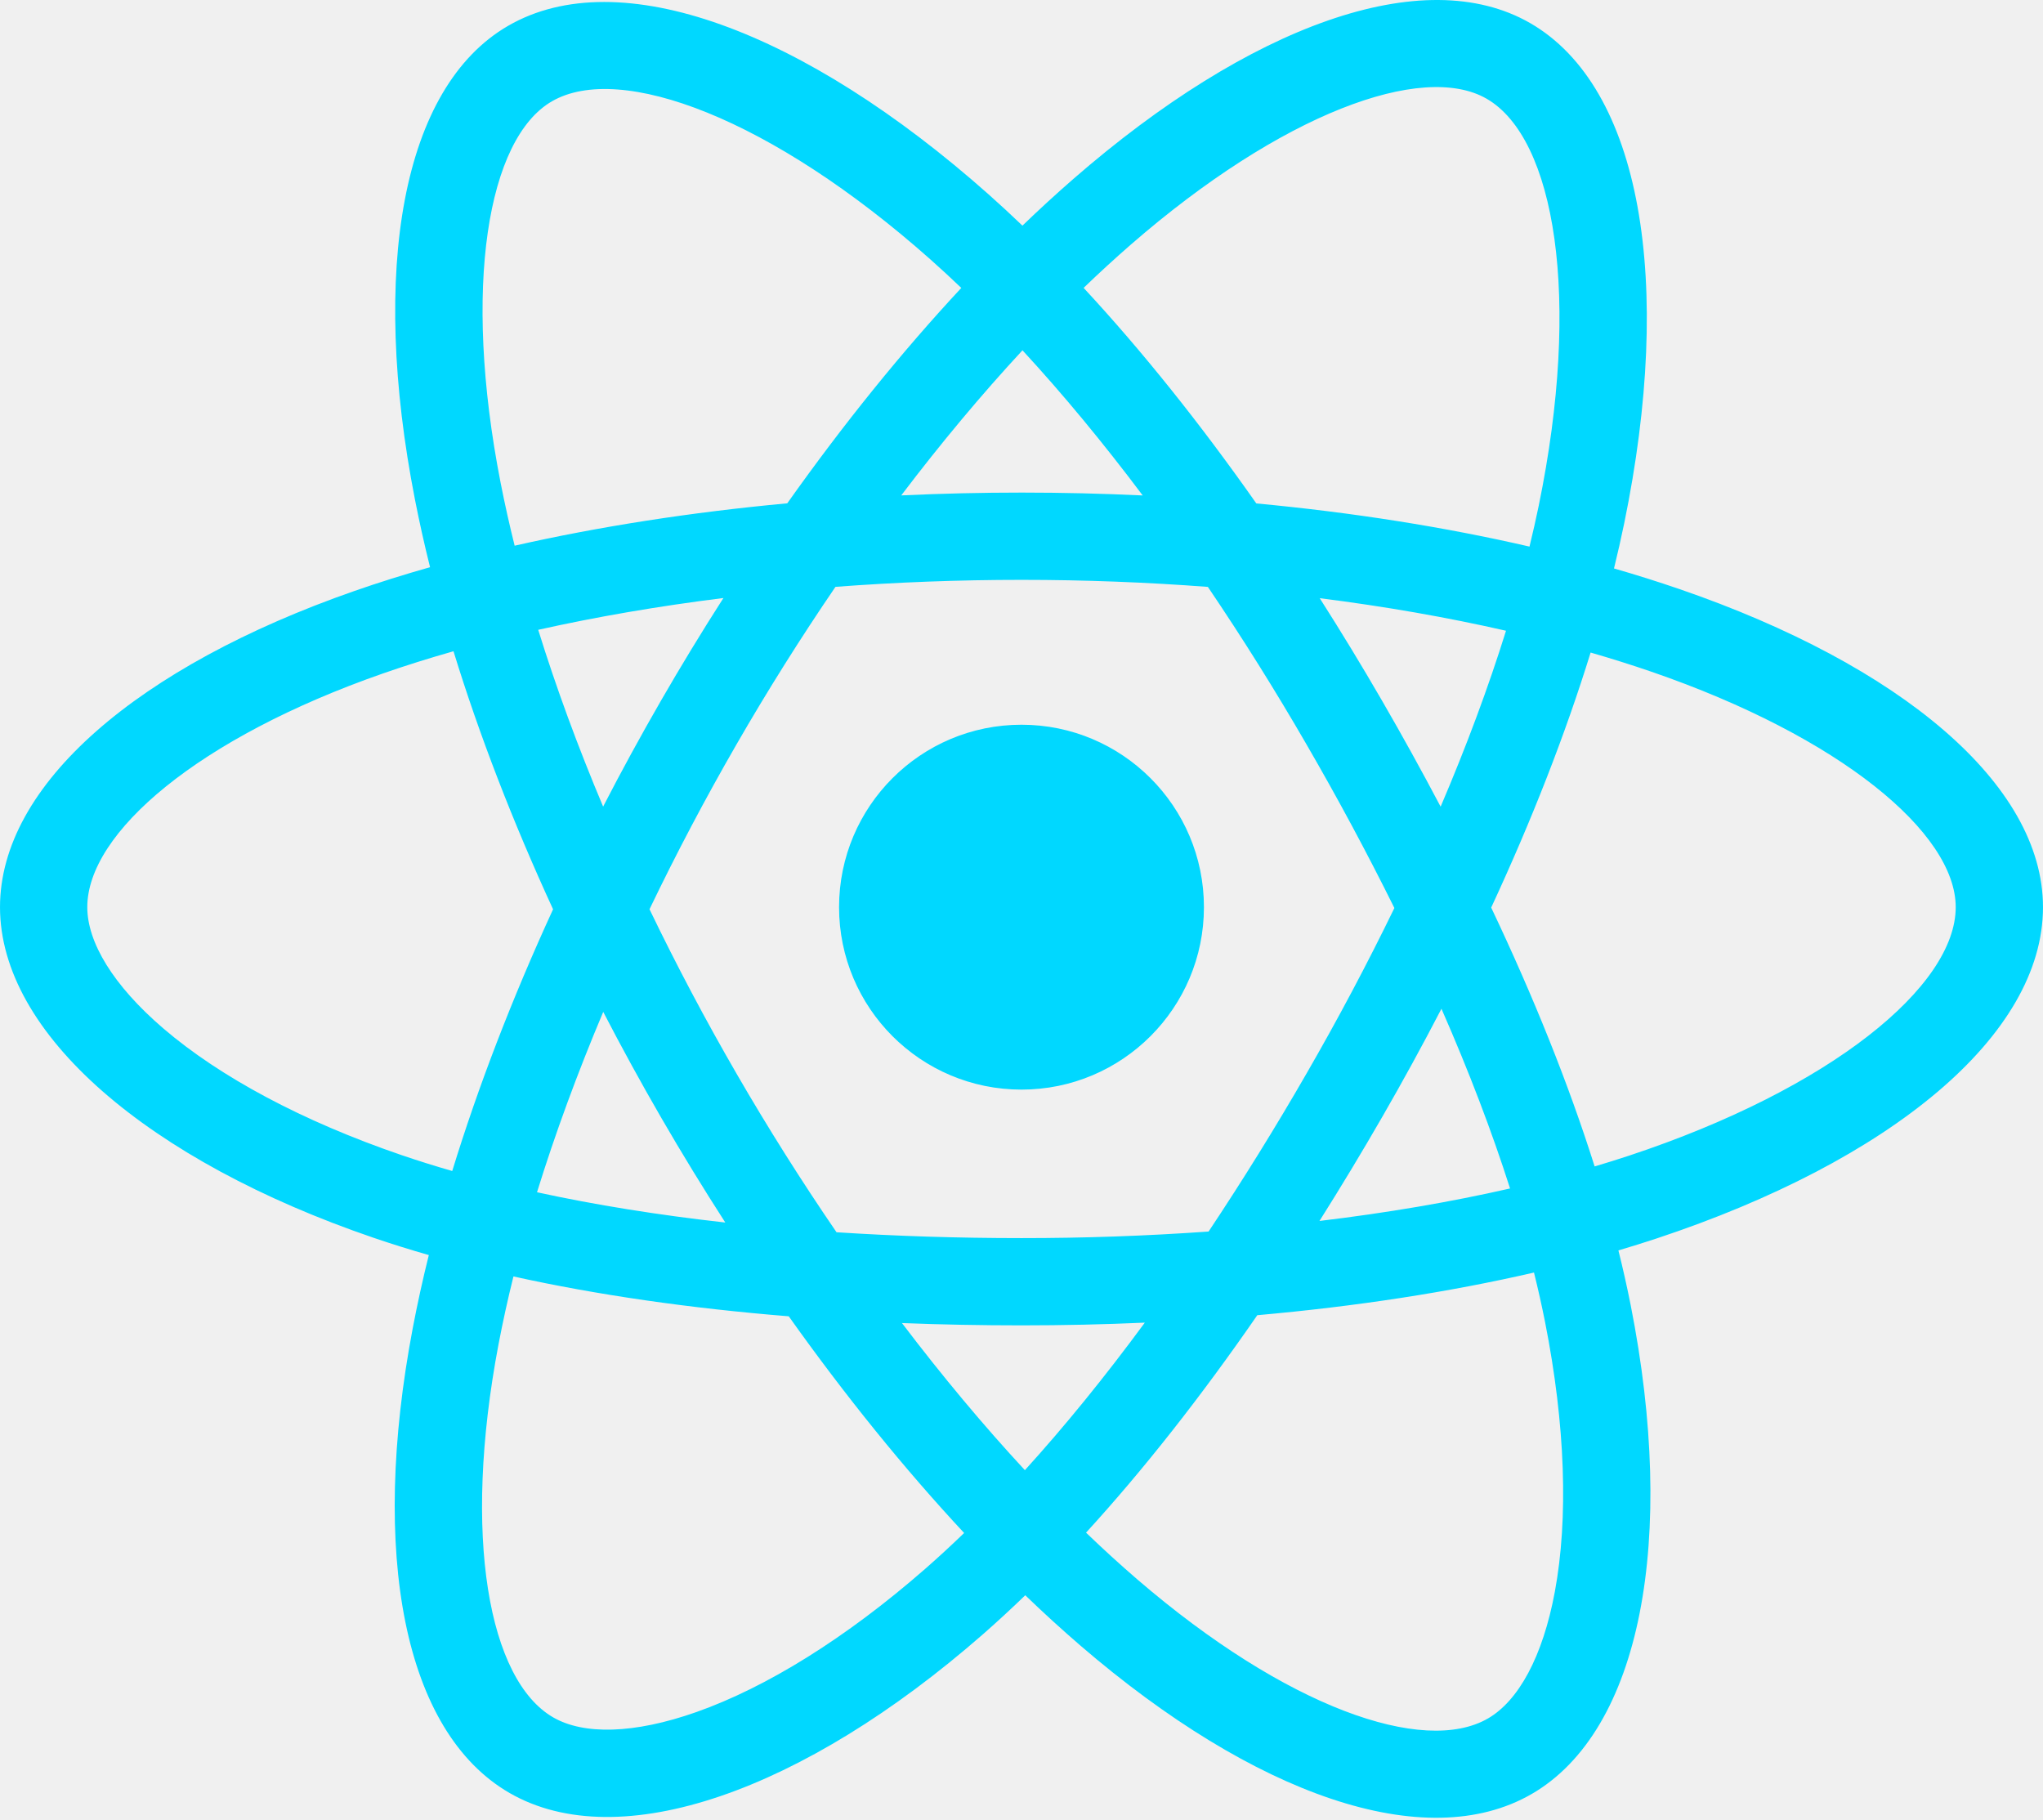
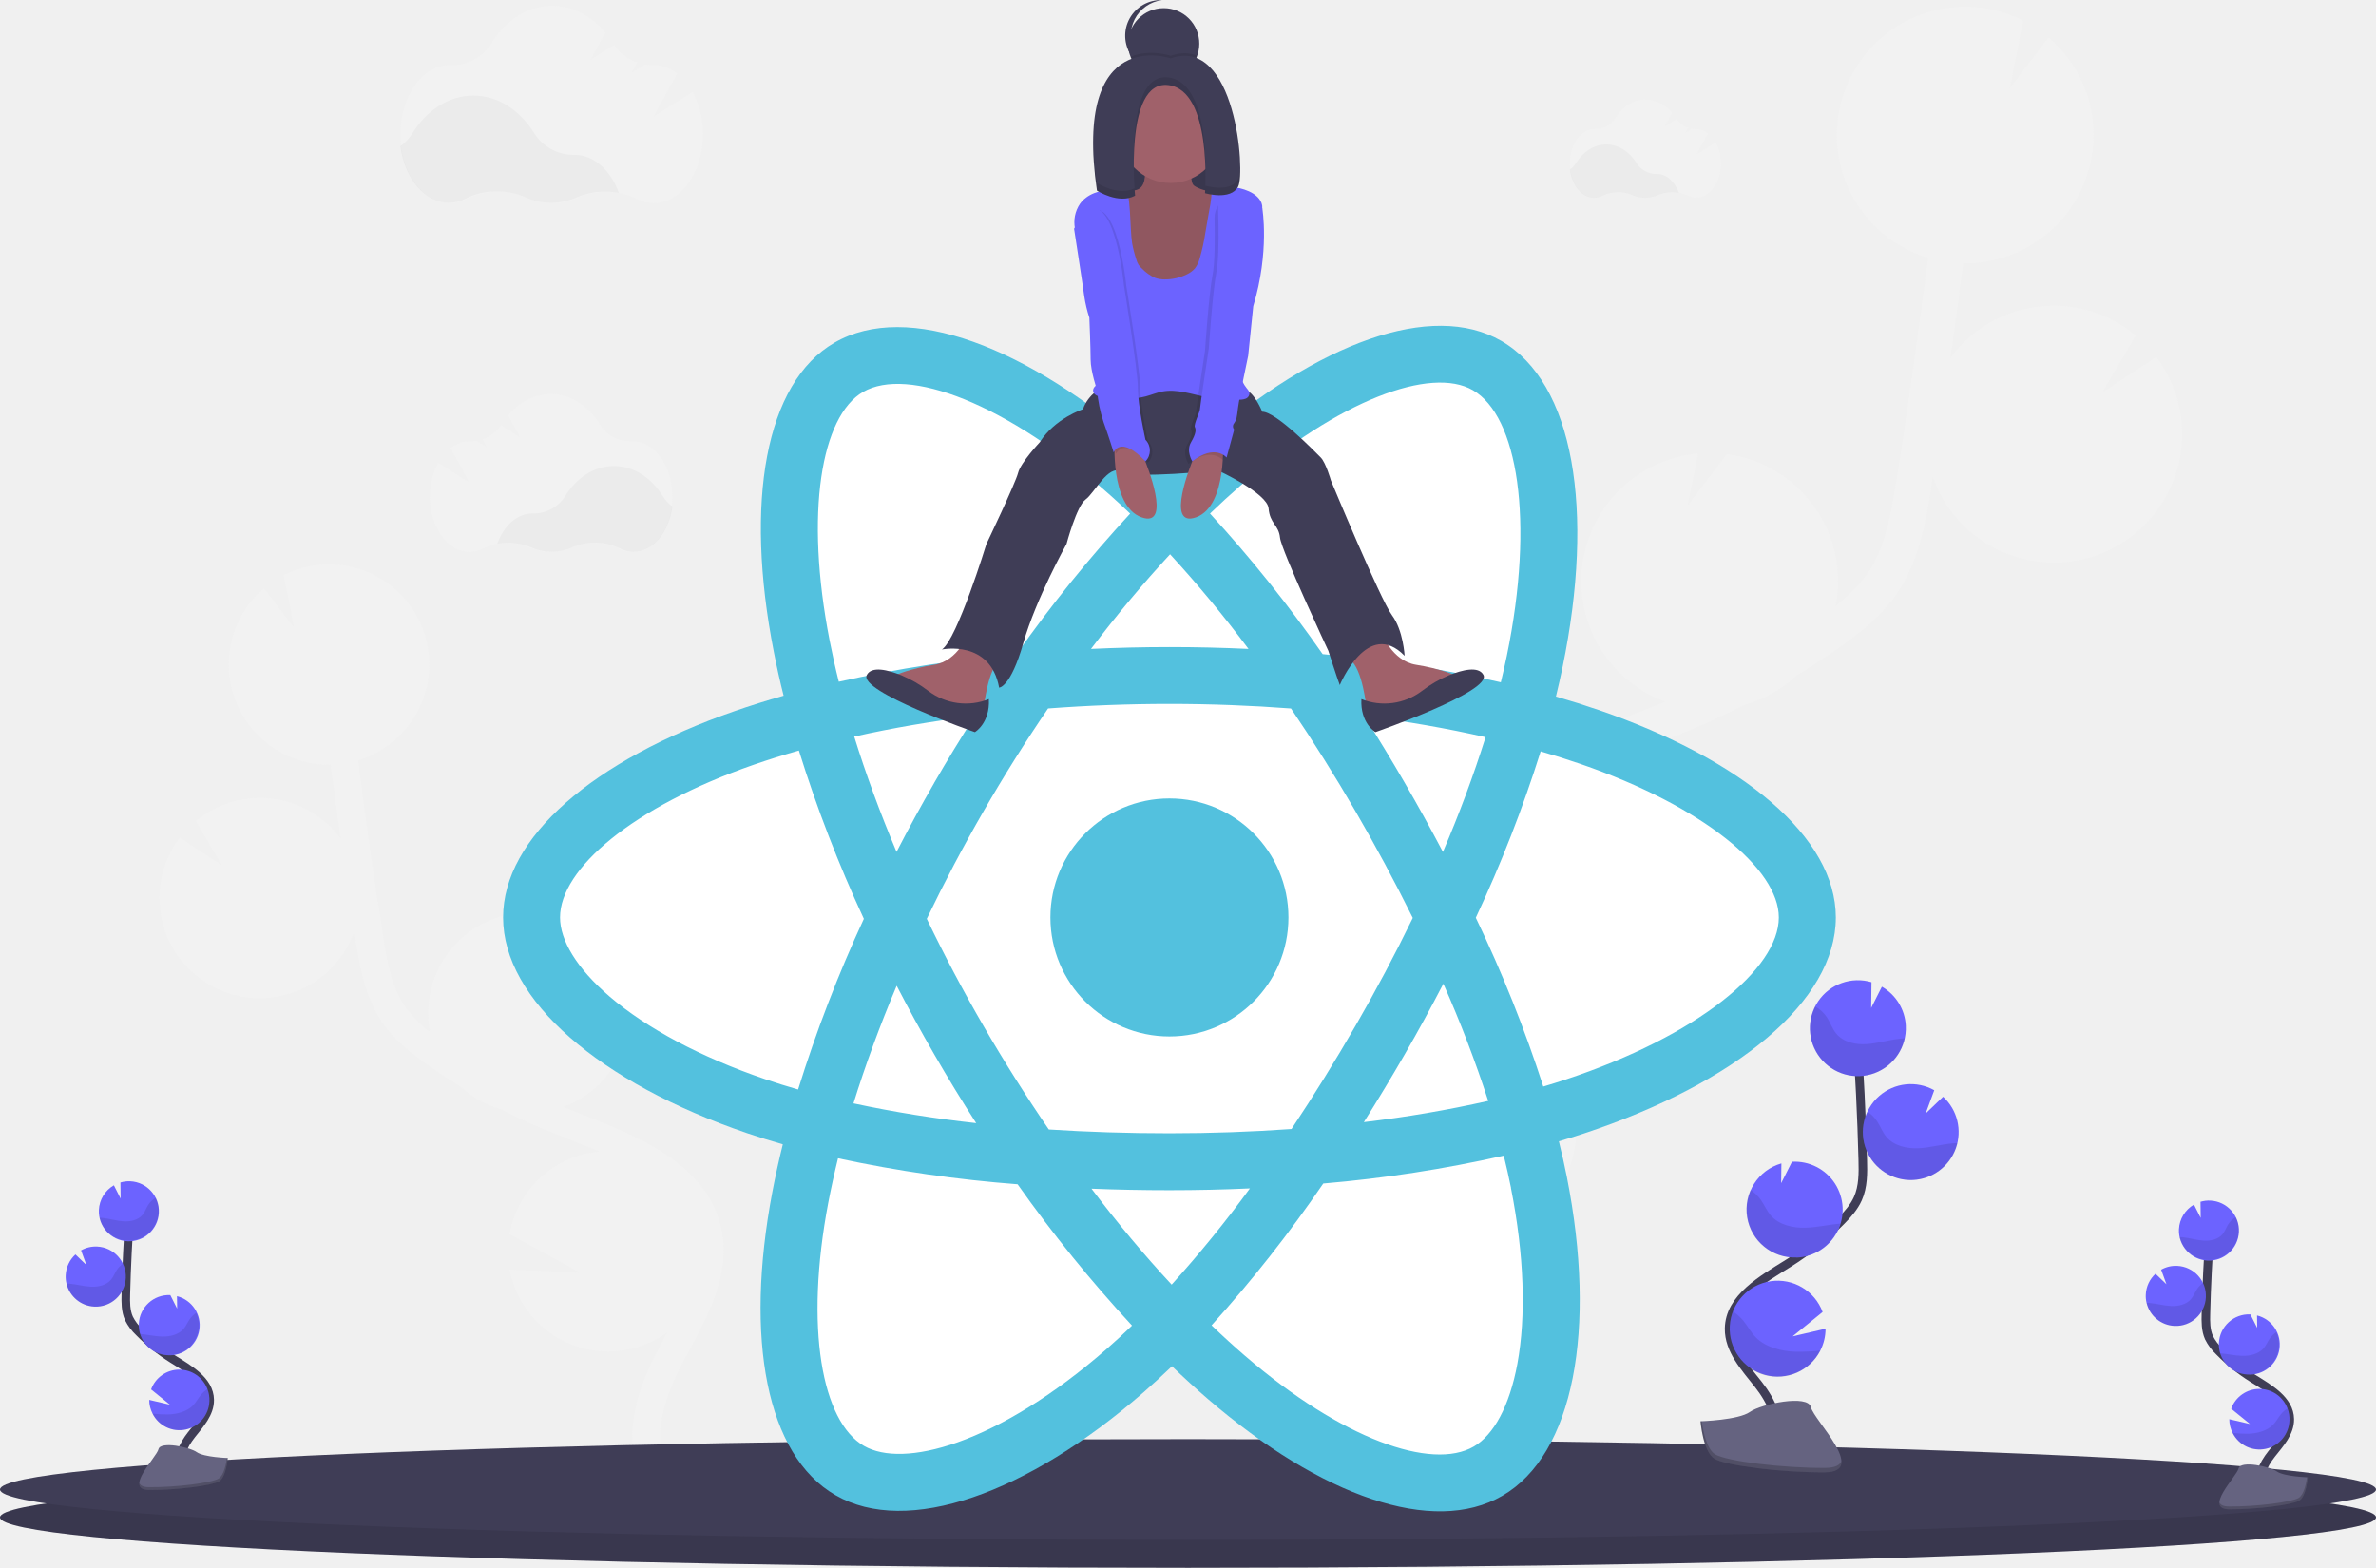
- <svg xmlns="http://www.w3.org/2000/svg" aria-hidden="true" role="img" class="iconify iconify--logos" width="35.93" height="32" preserveAspectRatio="xMidYMid meet" viewBox="0 0 256 228">
-   <path fill="#00D8FF" d="M210.483 73.824a171.49 171.49 0 0 0-8.24-2.597c.465-1.9.893-3.777 1.273-5.621c6.238-30.281 2.16-54.676-11.769-62.708c-13.355-7.7-35.196.329-57.254 19.526a171.23 171.23 0 0 0-6.375 5.848a155.866 155.866 0 0 0-4.241-3.917C100.759 3.829 77.587-4.822 63.673 3.233C50.33 10.957 46.379 33.89 51.995 62.588a170.974 170.974 0 0 0 1.892 8.48c-3.28.932-6.445 1.924-9.474 2.98C17.309 83.498 0 98.307 0 113.668c0 15.865 18.582 31.778 46.812 41.427a145.52 145.52 0 0 0 6.921 2.165a167.467 167.467 0 0 0-2.01 9.138c-5.354 28.2-1.173 50.591 12.134 58.266c13.744 7.926 36.812-.22 59.273-19.855a145.567 145.567 0 0 0 5.342-4.923a168.064 168.064 0 0 0 6.92 6.314c21.758 18.722 43.246 26.282 56.54 18.586c13.731-7.949 18.194-32.003 12.4-61.268a145.016 145.016 0 0 0-1.535-6.842c1.62-.48 3.21-.974 4.76-1.488c29.348-9.723 48.443-25.443 48.443-41.52c0-15.417-17.868-30.326-45.517-39.844Zm-6.365 70.984c-1.4.463-2.836.91-4.3 1.345c-3.24-10.257-7.612-21.163-12.963-32.432c5.106-11 9.31-21.767 12.459-31.957c2.619.758 5.16 1.557 7.61 2.4c23.69 8.156 38.14 20.213 38.14 29.504c0 9.896-15.606 22.743-40.946 31.14Zm-10.514 20.834c2.562 12.94 2.927 24.64 1.23 33.787c-1.524 8.219-4.59 13.698-8.382 15.893c-8.067 4.67-25.32-1.4-43.927-17.412a156.726 156.726 0 0 1-6.437-5.87c7.214-7.889 14.423-17.06 21.459-27.246c12.376-1.098 24.068-2.894 34.671-5.345a134.17 134.17 0 0 1 1.386 6.193ZM87.276 214.515c-7.882 2.783-14.16 2.863-17.955.675c-8.075-4.657-11.432-22.636-6.853-46.752a156.923 156.923 0 0 1 1.869-8.499c10.486 2.32 22.093 3.988 34.498 4.994c7.084 9.967 14.501 19.128 21.976 27.15a134.668 134.668 0 0 1-4.877 4.492c-9.933 8.682-19.886 14.842-28.658 17.94ZM50.35 144.747c-12.483-4.267-22.792-9.812-29.858-15.863c-6.35-5.437-9.555-10.836-9.555-15.216c0-9.322 13.897-21.212 37.076-29.293c2.813-.98 5.757-1.905 8.812-2.773c3.204 10.42 7.406 21.315 12.477 32.332c-5.137 11.18-9.399 22.249-12.634 32.792a134.718 134.718 0 0 1-6.318-1.979Zm12.378-84.26c-4.811-24.587-1.616-43.134 6.425-47.789c8.564-4.958 27.502 2.111 47.463 19.835a144.318 144.318 0 0 1 3.841 3.545c-7.438 7.987-14.787 17.08-21.808 26.988c-12.04 1.116-23.565 2.908-34.161 5.309a160.342 160.342 0 0 1-1.76-7.887Zm110.427 27.268a347.8 347.8 0 0 0-7.785-12.803c8.168 1.033 15.994 2.404 23.343 4.08c-2.206 7.072-4.956 14.465-8.193 22.045a381.151 381.151 0 0 0-7.365-13.322Zm-45.032-43.861c5.044 5.465 10.096 11.566 15.065 18.186a322.04 322.04 0 0 0-30.257-.006c4.974-6.559 10.069-12.652 15.192-18.18ZM82.802 87.83a323.167 323.167 0 0 0-7.227 13.238c-3.184-7.553-5.909-14.98-8.134-22.152c7.304-1.634 15.093-2.97 23.209-3.984a321.524 321.524 0 0 0-7.848 12.897Zm8.081 65.352c-8.385-.936-16.291-2.203-23.593-3.793c2.26-7.3 5.045-14.885 8.298-22.6a321.187 321.187 0 0 0 7.257 13.246c2.594 4.48 5.28 8.868 8.038 13.147Zm37.542 31.03c-5.184-5.592-10.354-11.779-15.403-18.433c4.902.192 9.899.29 14.978.29c5.218 0 10.376-.117 15.453-.343c-4.985 6.774-10.018 12.97-15.028 18.486Zm52.198-57.817c3.422 7.8 6.306 15.345 8.596 22.52c-7.422 1.694-15.436 3.058-23.88 4.071a382.417 382.417 0 0 0 7.859-13.026a347.403 347.403 0 0 0 7.425-13.565Zm-16.898 8.101a358.557 358.557 0 0 1-12.281 19.815a329.4 329.4 0 0 1-23.444.823c-7.967 0-15.716-.248-23.178-.732a310.202 310.202 0 0 1-12.513-19.846h.001a307.41 307.41 0 0 1-10.923-20.627a310.278 310.278 0 0 1 10.89-20.637l-.001.001a307.318 307.318 0 0 1 12.413-19.761c7.613-.576 15.42-.876 23.31-.876H128c7.926 0 15.743.303 23.354.883a329.357 329.357 0 0 1 12.335 19.695a358.489 358.489 0 0 1 11.036 20.54a329.472 329.472 0 0 1-11 20.722Zm22.56-122.124c8.572 4.944 11.906 24.881 6.52 51.026c-.344 1.668-.73 3.367-1.15 5.09c-10.622-2.452-22.155-4.275-34.23-5.408c-7.034-10.017-14.323-19.124-21.64-27.008a160.789 160.789 0 0 1 5.888-5.4c18.9-16.447 36.564-22.941 44.612-18.3ZM128 90.808c12.625 0 22.86 10.235 22.86 22.86s-10.235 22.86-22.86 22.86s-22.86-10.235-22.86-22.86s10.235-22.86 22.86-22.86Z" />
+ <svg xmlns="http://www.w3.org/2000/svg" id="a75d69e6-d07c-4db3-9c83-72b2470e5561" data-name="Layer 1" width="1108" height="731.18" viewBox="0 0 1108 731.18">
+   <path d="M813.68,415.2l6.89-2.7c.66-.26,1.31-.54,2-.81a59.85,59.85,0,0,1,15.28-115.77l-4.8,24.2,18.22-23.92.16,0a59.87,59.87,0,0,1,51.16,67.45c-.15,1.13-.39,2.23-.6,3.34,5.61-4.43,10.87-9.32,14.81-15,8-11.54,10.71-25.76,13.47-43.17,5.47-34.48,10.4-69.34,14.84-104.18a59.83,59.83,0,0,1-42-65.36c.25-1.82.6-3.59,1-5.34.1-.44.2-.88.31-1.31.43-1.69.91-3.35,1.47-5,.09-.27.21-.52.3-.78.5-1.37,1-2.72,1.65-4,.22-.5.44-1,.67-1.47.69-1.43,1.42-2.83,2.22-4.19.27-.45.56-.88.83-1.33.62-1,1.27-2,1.94-2.93.36-.5.71-1,1.08-1.49l.27-.39,0,0a59.81,59.81,0,0,1,74.64-17l-6.24,31.49,18-23.64a59.5,59.5,0,0,1,16.32,68.62h.07c-.17.4-.38.78-.55,1.18-.33.74-.67,1.47-1,2.2-.46.93-1,1.84-1.45,2.74-.38.68-.75,1.36-1.16,2-.59,1-1.23,1.9-1.87,2.83-.38.54-.73,1.1-1.12,1.63-1,1.39-2.12,2.72-3.26,4-.4.45-.83.86-1.25,1.3-.81.86-1.62,1.71-2.48,2.52-.53.5-1.09,1-1.64,1.46-.79.7-1.6,1.38-2.43,2-.59.47-1.19.92-1.79,1.36-.87.63-1.75,1.22-2.64,1.81-.6.39-1.2.78-1.81,1.15-1,.61-2.05,1.17-3.1,1.72-.53.27-1,.57-1.59.83-1.58.77-3.2,1.48-4.85,2.11-.31.12-.64.21-.95.32-1.38.5-2.77,1-4.18,1.35-.61.17-1.23.31-1.85.46-1.15.28-2.31.54-3.48.76q-1,.18-2.07.33c-1.15.17-2.31.3-3.48.4-.69.06-1.37.12-2.07.16-1.26.06-2.53.07-3.8.06a2.08,2.08,0,0,0-.25,0q-2.82,22-5.92,44A59.82,59.82,0,0,1,1042,240.88l-15.68,26.58,25.21-16.59a59.68,59.68,0,0,1,11.5,44.16,58.76,58.76,0,0,1-4.5,15.94,59.83,59.83,0,0,1-111.19-4c-.23,1.48-.45,3-.68,4.46-2.44,15.35-5.47,34.46-16.23,50-7.29,10.56-17.33,18.36-27.09,25.22q-9.52,6.7-19.48,12.77a59.85,59.85,0,0,1-24.53,13.74q-16,8.19-32.69,14.81l-6.95,2.72c-6.25,2.44-12.65,4.94-19,7.6,1,.09,2,.17,3,.3a59.9,59.9,0,0,1,50.86,49.05l-42.31,23.11,42.18-1.89A59.16,59.16,0,0,1,843,534.54a59.87,59.87,0,0,1-82.7,11.74l2.1,3.91c1.4,2.58,2.78,5.15,4.12,7.7,18.33,34.74,19.66,64.74,3.75,84.49l-13-10.45c15.49-19.22,3.2-49.77-5.5-66.27-1.32-2.5-2.68-5-4-7.56C736,536.27,722.65,511.53,728,485.2,736,445.5,779.05,428.7,813.68,415.2Z" transform="translate(-46 -84.41)" fill="#f2f2f2" />
+   <path d="M315.6,603.42l-5.38-2.11c-.52-.2-1-.43-1.54-.63a46.75,46.75,0,0,0-11.94-90.42l3.75,18.9-14.22-18.68h-.13a46.76,46.76,0,0,0-40,52.68c.12.89.31,1.74.47,2.61a55.84,55.84,0,0,1-11.56-11.73c-6.23-9-8.37-20.12-10.53-33.71C220.29,493.4,216.45,466.18,213,439a46.72,46.72,0,0,0,32.77-51.05c-.2-1.42-.47-2.8-.79-4.17l-.24-1c-.34-1.32-.71-2.62-1.15-3.88-.07-.21-.16-.41-.24-.61-.39-1.07-.82-2.12-1.28-3.15-.18-.38-.35-.77-.53-1.15-.54-1.11-1.11-2.2-1.73-3.26-.21-.36-.44-.7-.65-1-.49-.78-1-1.55-1.52-2.29-.28-.39-.55-.79-.84-1.17l-.21-.3h0a46.76,46.76,0,0,0-58.29-13.32l4.88,24.6-14.07-18.46a46.48,46.48,0,0,0-12.75,53.59h-.05c.13.31.29.61.43.92.26.58.52,1.15.8,1.72q.54,1.08,1.14,2.13c.29.54.58,1.07.9,1.59.46.75,1,1.48,1.46,2.21.3.42.57.86.88,1.27.8,1.08,1.65,2.12,2.54,3.13.31.35.65.67,1,1,.63.67,1.27,1.33,1.94,2,.41.4.85.77,1.28,1.14q.93.83,1.89,1.59c.46.36.93.71,1.4,1.06.68.49,1.37,1,2.06,1.41.47.31.94.61,1.42.9.79.48,1.6.91,2.42,1.34.42.22.82.45,1.24.66,1.24.6,2.5,1.15,3.79,1.64.24.1.5.16.74.25,1.07.39,2.16.75,3.27,1.06.47.13,1,.24,1.44.35.9.22,1.8.43,2.72.6l1.61.26c.9.13,1.81.23,2.72.31.54.05,1.07.09,1.62.12,1,.05,2,.06,3,.05h.19q2.2,17.22,4.62,34.41a46.71,46.71,0,0,0-67.48-8.14L149.49,488l-19.68-12.95a46.57,46.57,0,0,0-9,34.49A45.8,45.8,0,0,0,124.34,522a46.73,46.73,0,0,0,86.84-3.12c.18,1.15.35,2.32.53,3.48,1.9,12,4.27,26.92,12.67,39.08,5.7,8.24,13.54,14.33,21.16,19.69q7.44,5.24,15.21,10a46.88,46.88,0,0,0,19.16,10.74c8.32,4.26,16.84,8.14,25.54,11.56l5.42,2.13c4.88,1.9,9.88,3.85,14.81,5.93-.78.07-1.57.13-2.36.24A46.77,46.77,0,0,0,283.6,660l33,18-32.94-1.47a46.78,46.78,0,0,0,73.57,29.2c-.55,1-1.09,2-1.64,3.05-1.09,2-2.17,4-3.22,6-14.31,27.13-15.35,50.57-2.92,66l10.13-8.16c-12.1-15-2.5-38.87,4.3-51.76,1-1.95,2.09-3.92,3.16-5.9,9.19-17,19.61-36.37,15.46-56.94C376.29,627.08,342.64,614,315.6,603.42Z" transform="translate(-46 -84.41)" fill="#f2f2f2" />
+   <ellipse cx="554" cy="707.68" rx="554" ry="23.5" fill="#3f3d56" />
+   <ellipse cx="554" cy="707.68" rx="554" ry="23.5" opacity="0.1" />
+   <ellipse cx="554" cy="694.68" rx="554" ry="23.5" fill="#3f3d56" />
+   <path d="M131,770.73c-3-5.51.4-12.26,4.28-17.18s8.61-10,8.51-16.29c-.14-9-9.7-14.31-17.33-19.08a84.78,84.78,0,0,1-15.56-12.51,23,23,0,0,1-4.78-6.4c-1.58-3.52-1.53-7.52-1.43-11.38q.5-19.26,1.9-38.48" transform="translate(-46 -84.41)" fill="none" stroke="#3f3d56" stroke-miterlimit="10" stroke-width="4" />
+   <path d="M92.11,648.7a14,14,0,0,1,7-11.49l3.14,6.21-.09-7.52a13.86,13.86,0,0,1,4.62-.56A14,14,0,1,1,92.11,648.7Z" transform="translate(-46 -84.41)" fill="#6c63ff" />
+   <path d="M117.14,743.7a14,14,0,0,0,26.5-5.76,13.82,13.82,0,0,0-.91-5.69,14,14,0,0,0-26.27.15l8.77,7.13-9.64-2.24A13.89,13.89,0,0,0,117.14,743.7Z" transform="translate(-46 -84.41)" fill="#6c63ff" />
+   <path d="M124.07,716.45a14,14,0,0,0,4.46-27.54l.07,5.79-3.18-6.29h0a14,14,0,0,0-1.31,28.05Z" transform="translate(-46 -84.41)" fill="#6c63ff" />
+   <path d="M90,693.78a14,14,0,0,0,1.32-28,13.88,13.88,0,0,0-7.52,1.78l2.48,6.8-5.11-4.9a14,14,0,0,0-4.53,9.69A13.33,13.33,0,0,0,77,683,14,14,0,0,0,90,693.78Z" transform="translate(-46 -84.41)" fill="#6c63ff" />
+   <path d="M94,652.44c3.24.36,6.39,1.37,9.64,1.57s6.82-.58,8.88-3.1c1.11-1.37,1.66-3.09,2.59-4.57a10.08,10.08,0,0,1,3.54-3.33,14,14,0,1,1-26.24,9.32C92.94,652.35,93.47,652.39,94,652.44Z" transform="translate(-46 -84.41)" opacity="0.1" />
+   <path d="M90,693.78a14,14,0,0,0,13.35-20,10.4,10.4,0,0,0-2.82,2.83c-1,1.51-1.61,3.25-2.78,4.64-2.19,2.57-5.92,3.41-9.31,3.25s-6.66-1.11-10-1.42c-.47,0-.94-.08-1.41-.09A14,14,0,0,0,90,693.78Z" transform="translate(-46 -84.41)" opacity="0.1" />
+   <path d="M124.07,716.45a14,14,0,0,0,13.47-19.76,11.36,11.36,0,0,0-3,2.85c-1.09,1.54-1.77,3.31-3,4.73-2.36,2.64-6.34,3.57-9.93,3.48s-6.82-.93-10.28-1.19A14,14,0,0,0,124.07,716.45Z" transform="translate(-46 -84.41)" opacity="0.1" />
+   <path d="M117.14,743.7a14,14,0,0,0,26.5-5.76,13.82,13.82,0,0,0-.91-5.69,14,14,0,0,0-3.08,2.74c-1.34,1.63-2.21,3.47-3.76,5-2.87,2.82-7.5,4-11.62,4.09A62.35,62.35,0,0,1,117.14,743.7Z" transform="translate(-46 -84.41)" opacity="0.1" />
+   <path d="M152.19,764.39s-11.08-.34-14.41-2.72-17-5.22-17.87-1.4-16.65,19-4.14,19.06,29.06-2,32.39-4S152.19,764.39,152.19,764.39Z" transform="translate(-46 -84.41)" fill="#656380" />
+   <path d="M115.54,778c12.51.1,29.06-2,32.4-4,2.53-1.54,3.54-7.09,3.88-9.65l.37,0s-.7,8.93-4,11-19.89,4.08-32.39,4c-3.61,0-4.86-1.31-4.79-3.22C111.48,777.26,112.86,778,115.54,778Z" transform="translate(-46 -84.41)" opacity="0.2" />
+   <path d="M1101,779.73c-3-5.51.4-12.26,4.28-17.18s8.61-10,8.51-16.29c-.14-9-9.7-14.31-17.33-19.08a84.78,84.78,0,0,1-15.56-12.51,23,23,0,0,1-4.78-6.4c-1.58-3.52-1.53-7.52-1.43-11.38q.49-19.26,1.9-38.48" transform="translate(-46 -84.41)" fill="none" stroke="#3f3d56" stroke-miterlimit="10" stroke-width="4" />
+   <path d="M1062.11,657.7a14,14,0,0,1,7-11.49l3.14,6.21-.09-7.52a13.86,13.86,0,0,1,4.62-.56,14,14,0,1,1-14.68,13.36Z" transform="translate(-46 -84.41)" fill="#6c63ff" />
+   <path d="M1087.14,752.7a14,14,0,0,0,26.5-5.76,13.82,13.82,0,0,0-.91-5.69,14,14,0,0,0-26.27.15l8.77,7.13-9.64-2.24A13.89,13.89,0,0,0,1087.14,752.7Z" transform="translate(-46 -84.41)" fill="#6c63ff" />
+   <path d="M1094.07,725.45a14,14,0,0,0,4.46-27.54l.07,5.79-3.18-6.29h0a14,14,0,0,0-1.31,28.05Z" transform="translate(-46 -84.41)" fill="#6c63ff" />
+   <path d="M1060,702.78a14,14,0,0,0,1.32-28,13.88,13.88,0,0,0-7.52,1.78l2.48,6.8-5.11-4.9a14,14,0,0,0-4.53,9.69A13.33,13.33,0,0,0,1047,692,14,14,0,0,0,1060,702.78Z" transform="translate(-46 -84.41)" fill="#6c63ff" />
+   <path d="M1064,661.44c3.24.36,6.39,1.37,9.64,1.57s6.82-.58,8.88-3.1c1.11-1.37,1.66-3.09,2.59-4.57a10.08,10.08,0,0,1,3.54-3.33,14,14,0,1,1-26.24,9.32C1062.94,661.35,1063.47,661.39,1064,661.44Z" transform="translate(-46 -84.41)" opacity="0.1" />
+   <path d="M1060,702.78a14,14,0,0,0,13.35-20,10.4,10.4,0,0,0-2.82,2.83c-1,1.51-1.61,3.25-2.78,4.64-2.19,2.57-5.92,3.41-9.31,3.25s-6.66-1.11-10-1.42c-.47,0-.94-.08-1.41-.09A14,14,0,0,0,1060,702.78Z" transform="translate(-46 -84.41)" opacity="0.1" />
+   <path d="M1094.07,725.45a14,14,0,0,0,13.47-19.76,11.36,11.36,0,0,0-3,2.85c-1.09,1.54-1.77,3.31-3,4.73-2.36,2.64-6.34,3.57-9.93,3.48s-6.82-.93-10.28-1.19A14,14,0,0,0,1094.07,725.45Z" transform="translate(-46 -84.41)" opacity="0.1" />
+   <path d="M1087.14,752.7a14,14,0,0,0,26.5-5.76,13.82,13.82,0,0,0-.91-5.69,14,14,0,0,0-3.08,2.74c-1.34,1.63-2.21,3.47-3.76,5-2.87,2.82-7.5,4-11.62,4.09A62.35,62.35,0,0,1,1087.14,752.7Z" transform="translate(-46 -84.41)" opacity="0.1" />
+   <path d="M1122.19,773.39s-11.08-.34-14.41-2.72-17-5.22-17.87-1.4-16.65,19-4.14,19.06,29.06-2,32.39-4S1122.19,773.39,1122.19,773.39Z" transform="translate(-46 -84.41)" fill="#656380" />
+   <path d="M1085.54,787c12.51.1,29.06-2,32.4-4,2.53-1.54,3.54-7.09,3.88-9.65l.37,0s-.7,8.93-4,11-19.89,4.08-32.39,4c-3.61,0-4.86-1.31-4.79-3.22C1081.48,786.26,1082.86,787,1085.54,787Z" transform="translate(-46 -84.41)" opacity="0.2" />
+   <path d="M791.57,415.56q-9.92-3.4-20-6.3,1.66-6.79,3.09-13.65c15.14-73.51,5.24-132.73-28.57-152.22-32.42-18.7-85.44.8-139,47.39q-7.92,6.92-15.47,14.2-5.07-4.85-10.3-9.51C525.21,245.64,469,224.65,435.18,244.2c-32.39,18.75-42,74.42-28.35,144.09q2,10.35,4.59,20.58c-7.95,2.26-15.64,4.67-23,7.24C322.63,439,280.61,475,280.61,512.29c0,38.51,45.11,77.14,113.64,100.56q8.34,2.83,16.8,5.26-2.74,11-4.88,22.18c-13,68.46-2.84,122.82,29.46,141.45C469,801,525,781.2,579.52,733.54c4.31-3.77,8.63-7.77,13-11.95q8.18,7.89,16.79,15.32c52.82,45.45,105,63.81,137.26,45.12,33.33-19.29,44.16-77.69,30.1-148.73q-1.6-8.14-3.73-16.61,5.91-1.74,11.56-3.61c71.24-23.6,117.6-61.76,117.6-100.79,0-37.43-43.38-73.62-110.5-96.73Z" transform="translate(-46 -84.41)" fill="#53c1de" />
+   <path d="M776.12,587.88c-3.4,1.13-6.88,2.21-10.44,3.27a621.6,621.6,0,0,0-31.47-78.73,623.06,623.06,0,0,0,30.25-77.58c6.35,1.84,12.53,3.78,18.47,5.83,57.51,19.79,92.59,49.06,92.59,71.62,0,24-37.89,55.21-99.4,75.59ZM750.6,638.46c6.22,31.41,7.1,59.81,3,82-3.7,19.95-11.14,33.25-20.34,38.58-19.59,11.33-61.47-3.4-106.64-42.27q-7.77-6.69-15.63-14.25a624.23,624.23,0,0,0,52.09-66.14,620.2,620.2,0,0,0,84.17-13q1.9,7.68,3.37,15ZM492.48,757.1c-19.14,6.76-34.38,6.95-43.59,1.64-19.6-11.31-27.75-55-16.63-113.5q2-10.37,4.53-20.63a625.79,625.79,0,0,0,83.75,12.13,645.09,645.09,0,0,0,53.35,65.9q-5.79,5.61-11.84,10.91c-24.11,21.08-48.28,36-69.57,43.55ZM402.84,587.73c-30.31-10.36-55.33-23.82-72.49-38.5-15.41-13.2-23.19-26.31-23.19-36.94,0-22.63,33.74-51.5,90-71.11q10.6-3.69,21.39-6.73a637.08,637.08,0,0,0,30.29,78.48,646.29,646.29,0,0,0-30.66,79.6Q410.44,590.32,402.84,587.73Zm30.05-204.54c-11.68-59.69-3.93-104.72,15.59-116,20.79-12,66.76,5.12,115.22,48.15,3.1,2.75,6.21,5.63,9.32,8.6a635.89,635.89,0,0,0-52.93,65.52,648.42,648.42,0,0,0-82.93,12.89q-2.39-9.52-4.27-19.15ZM701,449.38q-9.11-15.74-18.89-31.08c19.83,2.51,38.82,5.83,56.66,9.91a565.54,565.54,0,0,1-19.89,53.51q-8.61-16.35-17.88-32.34ZM591.64,342.91a569.3,569.3,0,0,1,36.57,44.14q-36.71-1.73-73.45,0c12.07-15.92,24.44-30.72,36.88-44.13Zm-110,106.65q-9.15,15.87-17.55,32.14c-7.73-18.33-14.34-36.36-19.74-53.77,17.73-4,36.64-7.21,56.34-9.68Q490.77,433.69,481.62,449.56Zm19.61,158.65A564.64,564.64,0,0,1,444,599c5.49-17.71,12.25-36.13,20.15-54.86q8.43,16.29,17.61,32.16Q491.1,592.49,501.23,608.21Zm91.14,75.33C579.79,670,567.24,655,555,638.79q17.85.71,36.36.71,19,0,37.51-.84A563.94,563.94,0,0,1,592.37,683.54ZM719.08,543.19A562.82,562.82,0,0,1,740,597.85a561.35,561.35,0,0,1-58,9.89q9.85-15.63,19.08-31.63,9.38-16.26,18-32.92Zm-41,19.66q-14.12,24.52-29.81,48.1c-18.44,1.32-37.49,2-56.91,2s-38.15-.6-56.27-1.78Q519,587.67,504.7,563t-26.51-50.08q12.27-25.53,26.43-50.1h0q14.14-24.56,30.13-48c18.49-1.4,37.43-2.13,56.59-2.13s38.22.74,56.69,2.14q15.81,23.37,30,47.81t26.79,49.87q-12.45,25.62-26.71,50.3Zm54.77-296.46c20.81,12,28.9,60.4,15.83,123.87q-1.29,6.19-2.8,12.35a635.74,635.74,0,0,0-83.09-13.13,625.16,625.16,0,0,0-52.53-65.56q7-6.74,14.29-13.11c45.88-39.93,88.76-55.69,108.3-44.42Z" transform="translate(-46 -84.41)" fill="#fff" />
+   <path d="M591.34,456.79a55.5,55.5,0,1,1-55.5,55.5,55.49,55.49,0,0,1,55.5-55.5" transform="translate(-46 -84.41)" fill="#53c1de" />
+   <path d="M605.26,104.81a16.6,16.6,0,1,1-16.6-16.6A16.52,16.52,0,0,1,605.26,104.81Z" transform="translate(-46 -84.41)" fill="#3f3d56" />
+   <path d="M575.4,109a16.62,16.62,0,0,1,12.49-24.54,16.6,16.6,0,1,0,1.41,33.07A16.6,16.6,0,0,1,575.4,109Z" transform="translate(-46 -84.41)" fill="#3f3d56" />
+   <rect x="521.91" y="43.52" width="44.47" height="69.37" fill="#3f3d56" />
+   <rect x="521.91" y="43.52" width="44.47" height="69.37" opacity="0.1" />
+   <path d="M497.66,379.61s-4.75,13.05-16,14.83-17.79,4.74-17.79,4.74l26.68,17.19,14.23-1.78s1.78-18.38,7.71-22.53S497.66,379.61,497.66,379.61Z" transform="translate(-46 -84.41)" fill="#a0616a" />
+   <path d="M690.34,379.61s4.75,13.05,16,14.83,17.79,4.74,17.79,4.74l-26.68,17.19-14.23-1.78s-1.78-18.38-7.71-22.53S690.34,379.61,690.34,379.61Z" transform="translate(-46 -84.41)" fill="#a0616a" />
+   <path d="M560.5,264.59s-7.11,3.56-9.48,10.68c0,0-13,4.15-20.16,15.41,0,0-8.9,9.49-10.08,14.23S506,338.11,506,338.11s-13.64,44.47-20.75,49.21c0,0,22.53-4.74,26.68,17.79,0,0,5.33,0,11.26-20.75s20.16-46.25,20.16-46.25,4.74-17.78,8.89-20.75,10.67-16.6,16.6-13,45.06-.6,45.06-.6S637,314.4,637.58,321.51s4.74,7.71,5.33,13.64,22.53,52.76,22.53,52.76,4.15,13,5.34,16c0,0,13-31.42,30.24-13.63,0,0-.6-11.86-5.93-19s-28.46-62.84-28.46-62.84-2.37-8.3-4.74-10.67-20.76-21.35-27.28-21.35c0,0-3.55-8.89-7.7-10.08Z" transform="translate(-46 -84.41)" fill="#3f3d56" />
+   <path d="M507.14,410.44a28.89,28.89,0,0,1-28.22-3.79,56.37,56.37,0,0,0-12.59-7.3c-6.29-2.54-13.81-4.42-16.1-.17-4.15,7.71,50.39,26.68,50.39,26.68S507.74,421.71,507.14,410.44Z" transform="translate(-46 -84.41)" fill="#3f3d56" />
+   <path d="M680.86,410.44a28.89,28.89,0,0,0,28.22-3.79,56.37,56.37,0,0,1,12.59-7.3c6.29-2.54,13.81-4.42,16.1-.17,4.15,7.71-50.39,26.68-50.39,26.68S680.26,421.71,680.86,410.44Z" transform="translate(-46 -84.41)" fill="#3f3d56" />
+   <path d="M579.88,167.08c-.22,2.06-.9,4.29-2.66,5.38-1.44.9-3.26.83-4.92,1.17a11.46,11.46,0,0,0-7.82,6.77,17.51,17.51,0,0,0-.75,10.55,39.22,39.22,0,0,0,1.52,5.06c1.74,4.92,3.84,9.8,7.09,13.89a59,59,0,0,0,9.3,8.77c2.11,1.72,4.29,3.47,6.89,4.28a21.75,21.75,0,0,0,5.4.72c2.25.1,4.65.17,6.6-.95,3-1.73,3.89-5.55,5.52-8.62,1.38-2.6,3.44-4.81,4.73-7.46a29.49,29.49,0,0,0,2-6.52l2.77-12.3c1-4.47,1.92-9.51-.59-13.34a2.28,2.28,0,0,0-.74-.77,2.79,2.79,0,0,0-1.52-.15,16.44,16.44,0,0,1-9.15-2.09,3.93,3.93,0,0,1-1.15-.9,4.72,4.72,0,0,1-.7-2.12,22.2,22.2,0,0,0-1.28-4.45,3,3,0,0,0-.87-1.34,3.15,3.15,0,0,0-1.41-.47,114.47,114.47,0,0,0-12.93-1.35c-1.42-.07-3.56-.64-4.54.62S580,165.58,579.88,167.08Z" transform="translate(-46 -84.41)" fill="#a0616a" />
+   <path d="M579.88,167.08c-.22,2.06-.9,4.29-2.66,5.38-1.44.9-3.26.83-4.92,1.17a11.46,11.46,0,0,0-7.82,6.77,17.51,17.51,0,0,0-.75,10.55,39.22,39.22,0,0,0,1.52,5.06c1.74,4.92,3.84,9.8,7.09,13.89a59,59,0,0,0,9.3,8.77c2.11,1.72,4.29,3.47,6.89,4.28a21.75,21.75,0,0,0,5.4.72c2.25.1,4.65.17,6.6-.95,3-1.73,3.89-5.55,5.52-8.62,1.38-2.6,3.44-4.81,4.73-7.46a29.49,29.49,0,0,0,2-6.52l2.77-12.3c1-4.47,1.92-9.51-.59-13.34a2.28,2.28,0,0,0-.74-.77,2.79,2.79,0,0,0-1.52-.15,16.44,16.44,0,0,1-9.15-2.09,3.93,3.93,0,0,1-1.15-.9,4.72,4.72,0,0,1-.7-2.12,22.2,22.2,0,0,0-1.28-4.45,3,3,0,0,0-.87-1.34,3.15,3.15,0,0,0-1.41-.47,114.47,114.47,0,0,0-12.93-1.35c-1.42-.07-3.56-.64-4.54.62S580,165.58,579.88,167.08Z" transform="translate(-46 -84.41)" opacity="0.1" />
+   <path d="M571.85,174.15a26.93,26.93,0,0,0-7.13-1.12c-5.72-.14-11.84,1.83-15.14,6.5A15.34,15.34,0,0,0,547.29,191a23.57,23.57,0,0,0,5.2,10.66,32,32,0,0,1,4,5.24c1.58,3,1.63,6.59,2.06,10,1,8.12,4.46,15.75,5.83,23.82s.19,17.42-6.18,22.55c-1.07.86-2.37,1.77-2.46,3.14-.14,2.19,2.71,3.12,4.9,3.33,6.55.62,13.27,1.23,19.63-.46,2.63-.7,5.17-1.79,7.85-2.29,6.8-1.27,13.64,1.34,20.45,2.59a90.61,90.61,0,0,0,14.91,1.21,7.94,7.94,0,0,0,3.43-.45,2.75,2.75,0,0,0,1.74-2.74,4.76,4.76,0,0,0-1.18-2c-3.44-4.25-4.49-9.9-5.43-15.29l-3.15-18.11c-1.69-9.68-3.26-20.2,1.32-28.89,3.29-6.25,9.36-10.65,12.83-16.8a9.84,9.84,0,0,0,1.55-6.28c-.52-3.09-3.31-5.3-6.17-6.59A23.21,23.21,0,0,0,611,173c.1,4.33-1,8.71-1.71,13l-1.21,7a88.83,88.83,0,0,1-2.71,12.2,12.85,12.85,0,0,1-2.17,4.42,11.43,11.43,0,0,1-3.83,2.79,22.83,22.83,0,0,1-10.14,2.32,13.54,13.54,0,0,1-4.48-.69,19,19,0,0,1-6.17-4.34,10.11,10.11,0,0,1-1.63-1.77,9.93,9.93,0,0,1-1.11-2.67,55.42,55.42,0,0,1-1.91-7.48c-.3-1.94-.4-3.91-.54-5.87C573,186.12,573,179.72,571.85,174.15Z" transform="translate(-46 -84.41)" fill="#6c63ff" />
+   <path d="M565.84,288.9s-2.37,31.43,12.45,36.76,1.78-26.09,1.78-26.09l-4.75-9.48Z" transform="translate(-46 -84.41)" fill="#a0616a" />
+   <path d="M616.23,288.9s2.37,31.43-12.45,36.76S602,299.57,602,299.57l4.75-9.48Z" transform="translate(-46 -84.41)" fill="#a0616a" />
+   <path d="M552.79,184l-4.74,7.71s4.15,26.68,4.74,31.42a62.2,62.2,0,0,0,2.38,10.08s.59,14.23.59,19.57,3,14.23,3,14.23a64.82,64.82,0,0,0,3,14.82c2.37,6.52,4.74,14.23,4.74,14.23s3-8.3,14.82,4.15a7.18,7.18,0,0,0,0-10.08s-3.55-16-3.55-24.31-6.53-48-6.53-48S567,172.7,552.79,184Z" transform="translate(-46 -84.41)" opacity="0.1" />
+   <path d="M551.61,183.37l-4.74,7.71s4.15,26.68,4.74,31.42A61.84,61.84,0,0,0,554,232.58s.59,14.23.59,19.56,3,14.23,3,14.23a64.53,64.53,0,0,0,3,14.82c2.37,6.53,4.75,14.23,4.75,14.23s3-8.3,14.82,4.15a7.18,7.18,0,0,0,0-10.07s-3.56-16-3.56-24.31-6.52-48-6.52-48S565.84,172.1,551.61,183.37Z" transform="translate(-46 -84.41)" fill="#6c63ff" />
+   <path d="M629.87,179.22l3,3.53s3.49,20.18-4.22,45.68l-2.37,23.12s-4.15,19.57-4.74,24.31-.59,5.33-1.78,7.11a2.29,2.29,0,0,0,0,3l-3.56,13s-5.33-6.52-16,1.78c0,0-3-4.74-.6-8.89s2.37-5.93,1.78-7.12,2.37-7.11,2.37-8.3S607.93,248,607.93,248s1.78-26.68,3.56-35.57c1.09-5.47,1.07-17.66.88-26.24-.19-8.94,10.63-13.78,17-7.5C629.52,178.85,629.7,179,629.87,179.22Z" transform="translate(-46 -84.41)" opacity="0.1" />
+   <path d="M631.65,178l3,3.53s3.49,20.19-4.22,45.68l-2.37,23.12s-4.15,19.57-4.74,24.31-.6,5.34-1.78,7.12a2.28,2.28,0,0,0,0,3L618,297.8s-5.33-6.53-16,1.77c0,0-3-4.74-.59-8.89s2.37-5.93,1.78-7.11,2.37-7.12,2.37-8.3,4.15-28.46,4.15-28.46,1.78-26.68,3.56-35.58.59-35.57.59-35.57S623.35,169.14,631.65,178Z" transform="translate(-46 -84.41)" fill="#6c63ff" />
+   <circle cx="545.92" cy="61.61" r="23.72" fill="#a0616a" />
+   <path d="M604.29,110.41a16.6,16.6,0,0,1-31.09.44c9.26-3.73,18.72-.41,18.72-.41C596.65,108.78,600.75,108.93,604.29,110.41Z" transform="translate(-46 -84.41)" opacity="0.1" />
+   <path d="M591.92,111.63s-45.65-16-34.38,61.66c0,0,10.08,6.52,17.78,2.37,0,0-5.33-53.95,15.42-51.58s17.19,50.4,17.19,50.4,11.86,3.55,15.42-3S622.16,101,591.92,111.63Z" transform="translate(-46 -84.41)" fill="#3f3d56" />
+   <path d="M590.74,120.52c-14.24-1.62-16.2,23.27-16,39.05.17-15.69,2.81-37,16-35.49,14.81,1.69,17.24,26.66,17.41,40.8C608.32,151.9,606.9,122.37,590.74,120.52Z" transform="translate(-46 -84.41)" opacity="0.1" />
+   <path d="M557.54,169.73a159.38,159.38,0,0,1-1.77-20.53,152.12,152.12,0,0,0,1.77,24.09s10.08,6.52,17.78,2.37c0,0-.12-1.28-.26-3.43C567.39,176.1,557.54,169.73,557.54,169.73Z" transform="translate(-46 -84.41)" opacity="0.1" />
+   <path d="M623.35,168c-3.32,6.08-13.83,3.41-15.25,3-.07,2.2-.17,3.52-.17,3.52s11.86,3.55,15.42-3c.73-1.34,1.11-5.13,1-10.2C624.25,164.57,623.9,167,623.35,168Z" transform="translate(-46 -84.41)" opacity="0.1" />
+   <path d="M872.73,757.37c4.74-8.78-.64-19.54-6.82-27.37s-13.73-16-13.57-26c.23-14.35,15.45-22.81,27.62-30.42a134.77,134.77,0,0,0,24.79-19.93c3-3.05,5.87-6.31,7.62-10.21,2.52-5.6,2.45-12,2.29-18.12q-.79-30.71-3-61.34" transform="translate(-46 -84.41)" fill="none" stroke="#3f3d56" stroke-miterlimit="10" stroke-width="4" />
+   <path d="M934.74,562.9a22.31,22.31,0,0,0-11.16-18.32l-5,9.9.15-12a22.37,22.37,0,1,0,16,20.41Z" transform="translate(-46 -84.41)" fill="#6c63ff" />
+   <path d="M894.86,714.29a22.36,22.36,0,1,1,1.08-18l-14,11.37,15.37-3.57A22.25,22.25,0,0,1,894.86,714.29Z" transform="translate(-46 -84.41)" fill="#6c63ff" />
+   <path d="M883.81,670.86A22.37,22.37,0,0,1,876.72,627l-.12,9.22,5.06-10h.06a22.37,22.37,0,1,1,2.09,44.69Z" transform="translate(-46 -84.41)" fill="#6c63ff" />
+   <path d="M938.11,634.73A22.37,22.37,0,1,1,948,592.87l-4,10.83,8.13-7.8a22.37,22.37,0,0,1-14.07,38.83Z" transform="translate(-46 -84.41)" fill="#6c63ff" />
+   <path d="M931.74,568.86c-5.17.57-10.19,2.18-15.37,2.5s-10.87-.92-14.14-5c-1.77-2.17-2.65-4.91-4.14-7.28a16,16,0,0,0-5.63-5.3,22.37,22.37,0,1,0,41.81,14.84C933.42,568.71,932.58,568.77,931.74,568.86Z" transform="translate(-46 -84.41)" opacity="0.1" />
+   <path d="M938.11,634.73a22.39,22.39,0,0,1-21.28-31.91,16.37,16.37,0,0,1,4.5,4.51c1.59,2.4,2.56,5.18,4.43,7.39,3.48,4.09,9.44,5.43,14.84,5.19s10.6-1.78,16-2.28c.75-.06,1.5-.11,2.26-.13A22.37,22.37,0,0,1,938.11,634.73Z" transform="translate(-46 -84.41)" opacity="0.1" />
+   <path d="M883.81,670.86a22.37,22.37,0,0,1-21.46-31.49,17.83,17.83,0,0,1,4.73,4.55c1.74,2.45,2.82,5.27,4.86,7.54,3.77,4.2,10.11,5.68,15.83,5.54,5.54-.12,10.87-1.48,16.38-1.9A22.36,22.36,0,0,1,883.81,670.86Z" transform="translate(-46 -84.41)" opacity="0.1" />
+   <path d="M894.86,714.29A22.37,22.37,0,0,1,854.08,696a22.27,22.27,0,0,1,4.91,4.38c2.13,2.59,3.53,5.53,6,7.94,4.57,4.49,11.95,6.34,18.52,6.51A97.1,97.1,0,0,0,894.86,714.29Z" transform="translate(-46 -84.41)" opacity="0.1" />
+   <path d="M839,747.26s17.65-.54,23-4.33,27.16-8.31,28.48-2.24,26.53,30.22,6.6,30.38-46.31-3.1-51.62-6.34S839,747.26,839,747.26Z" transform="translate(-46 -84.41)" fill="#656380" />
+   <path d="M897.4,769c-19.93.16-46.31-3.11-51.62-6.34-4-2.47-5.65-11.3-6.19-15.38l-.59,0s1.12,14.24,6.43,17.47,31.69,6.5,51.62,6.34c5.75,0,7.74-2.09,7.63-5.12C903.88,767.78,901.69,768.92,897.4,769Z" transform="translate(-46 -84.41)" opacity="0.2" />
+   <path d="M369,127.27l-18.25,11.57,11.08-20.15a18,18,0,0,0-11-3.94h-.3a21.58,21.58,0,0,1-3.78-.28l-6.19,3.92,2.65-4.82a22.06,22.06,0,0,1-10.82-8.21l-11.07,7,7-12.72c-6.48-7.77-15.2-12.54-24.81-12.54-11.51,0-21.76,6.85-28.38,17.52a21.24,21.24,0,0,1-18.76,10.12l-.62,0c-12.71,0-23,14.41-23,32.19s10.3,32.18,23,32.18a17.2,17.2,0,0,0,8-2c8.29-4.31,19.17-4.39,27.85-.54a29,29,0,0,0,23.68.05c8.62-3.77,19.37-3.69,27.61.54a17.23,17.23,0,0,0,7.93,2c12.71,0,23-14.41,23-32.18A40.86,40.86,0,0,0,369,127.27Z" transform="translate(-46 -84.41)" fill="#f2f2f2" />
+   <path d="M334.59,174.36a34,34,0,0,0-19.72,2.14,29,29,0,0,1-23.67-.05c-8.69-3.85-19.57-3.77-27.86.54a17.2,17.2,0,0,1-8,2c-11.29,0-20.68-11.38-22.64-26.38a21.58,21.58,0,0,0,5.64-6.08C245,135.87,255.21,129,266.72,129s21.64,6.77,28.26,17.32a21.79,21.79,0,0,0,18.76,10.31H314C323,156.64,330.8,163.85,334.59,174.36Z" transform="translate(-46 -84.41)" opacity="0.03" />
+   <path d="M846.07,150.83,837,156.6l5.53-10a9,9,0,0,0-5.51-2h-.14a10.79,10.79,0,0,1-1.89-.14l-3.09,2L833.2,144a11,11,0,0,1-5.4-4.09l-5.52,3.5,3.49-6.34a16.17,16.17,0,0,0-12.37-6.26c-5.75,0-10.86,3.42-14.16,8.74a10.57,10.57,0,0,1-9.36,5h-.31c-6.34,0-11.48,7.19-11.48,16s5.14,16.05,11.48,16.05a8.62,8.62,0,0,0,4-1,16.56,16.56,0,0,1,13.89-.27,14.52,14.52,0,0,0,11.81,0,16.58,16.58,0,0,1,13.77.27,8.61,8.61,0,0,0,4,1c6.34,0,11.48-7.18,11.48-16.05A20.28,20.28,0,0,0,846.07,150.83Z" transform="translate(-46 -84.41)" fill="#f2f2f2" />
+   <path d="M828.92,174.32a17,17,0,0,0-9.83,1.07,14.52,14.52,0,0,1-11.81,0,16.58,16.58,0,0,0-13.9.27,8.55,8.55,0,0,1-4,1c-5.64,0-10.32-5.67-11.3-13.15a10.93,10.93,0,0,0,2.82-3c3.3-5.32,8.42-8.73,14.16-8.73s10.79,3.37,14.09,8.63a10.85,10.85,0,0,0,9.36,5.14h.15C823.15,165.48,827,169.08,828.92,174.32Z" transform="translate(-46 -84.41)" opacity="0.03" />
+   <path d="M250.34,300.27,265,309.55l-8.88-16.15a14.48,14.48,0,0,1,8.85-3.15h.23a17.08,17.08,0,0,0,3-.22l4.95,3.14L271,289.31a17.78,17.78,0,0,0,8.67-6.58l8.87,5.62L283,278.16c5.19-6.22,12.18-10,19.87-10,9.23,0,17.44,5.48,22.75,14a17,17,0,0,0,15,8.11h.5c10.18,0,18.43,11.54,18.43,25.78s-8.25,25.79-18.43,25.79a13.86,13.86,0,0,1-6.43-1.61,26.59,26.59,0,0,0-22.31-.43,23.28,23.28,0,0,1-19,0,26.64,26.64,0,0,0-22.12.43,13.9,13.9,0,0,1-6.35,1.57c-10.19,0-18.44-11.54-18.44-25.79A32.78,32.78,0,0,1,250.34,300.27Z" transform="translate(-46 -84.41)" fill="#f2f2f2" />
+   <path d="M277.89,338a27.36,27.36,0,0,1,15.8,1.72,23.28,23.28,0,0,0,19,0,26.61,26.61,0,0,1,22.32.43,13.82,13.82,0,0,0,6.42,1.61c9.05,0,16.57-9.11,18.14-21.13a17.44,17.44,0,0,1-4.52-4.88c-5.31-8.54-13.52-14-22.75-14s-17.33,5.42-22.64,13.88a17.44,17.44,0,0,1-15,8.25h-.23C287.17,323.81,280.93,329.59,277.89,338Z" transform="translate(-46 -84.41)" opacity="0.03" />
</svg>
